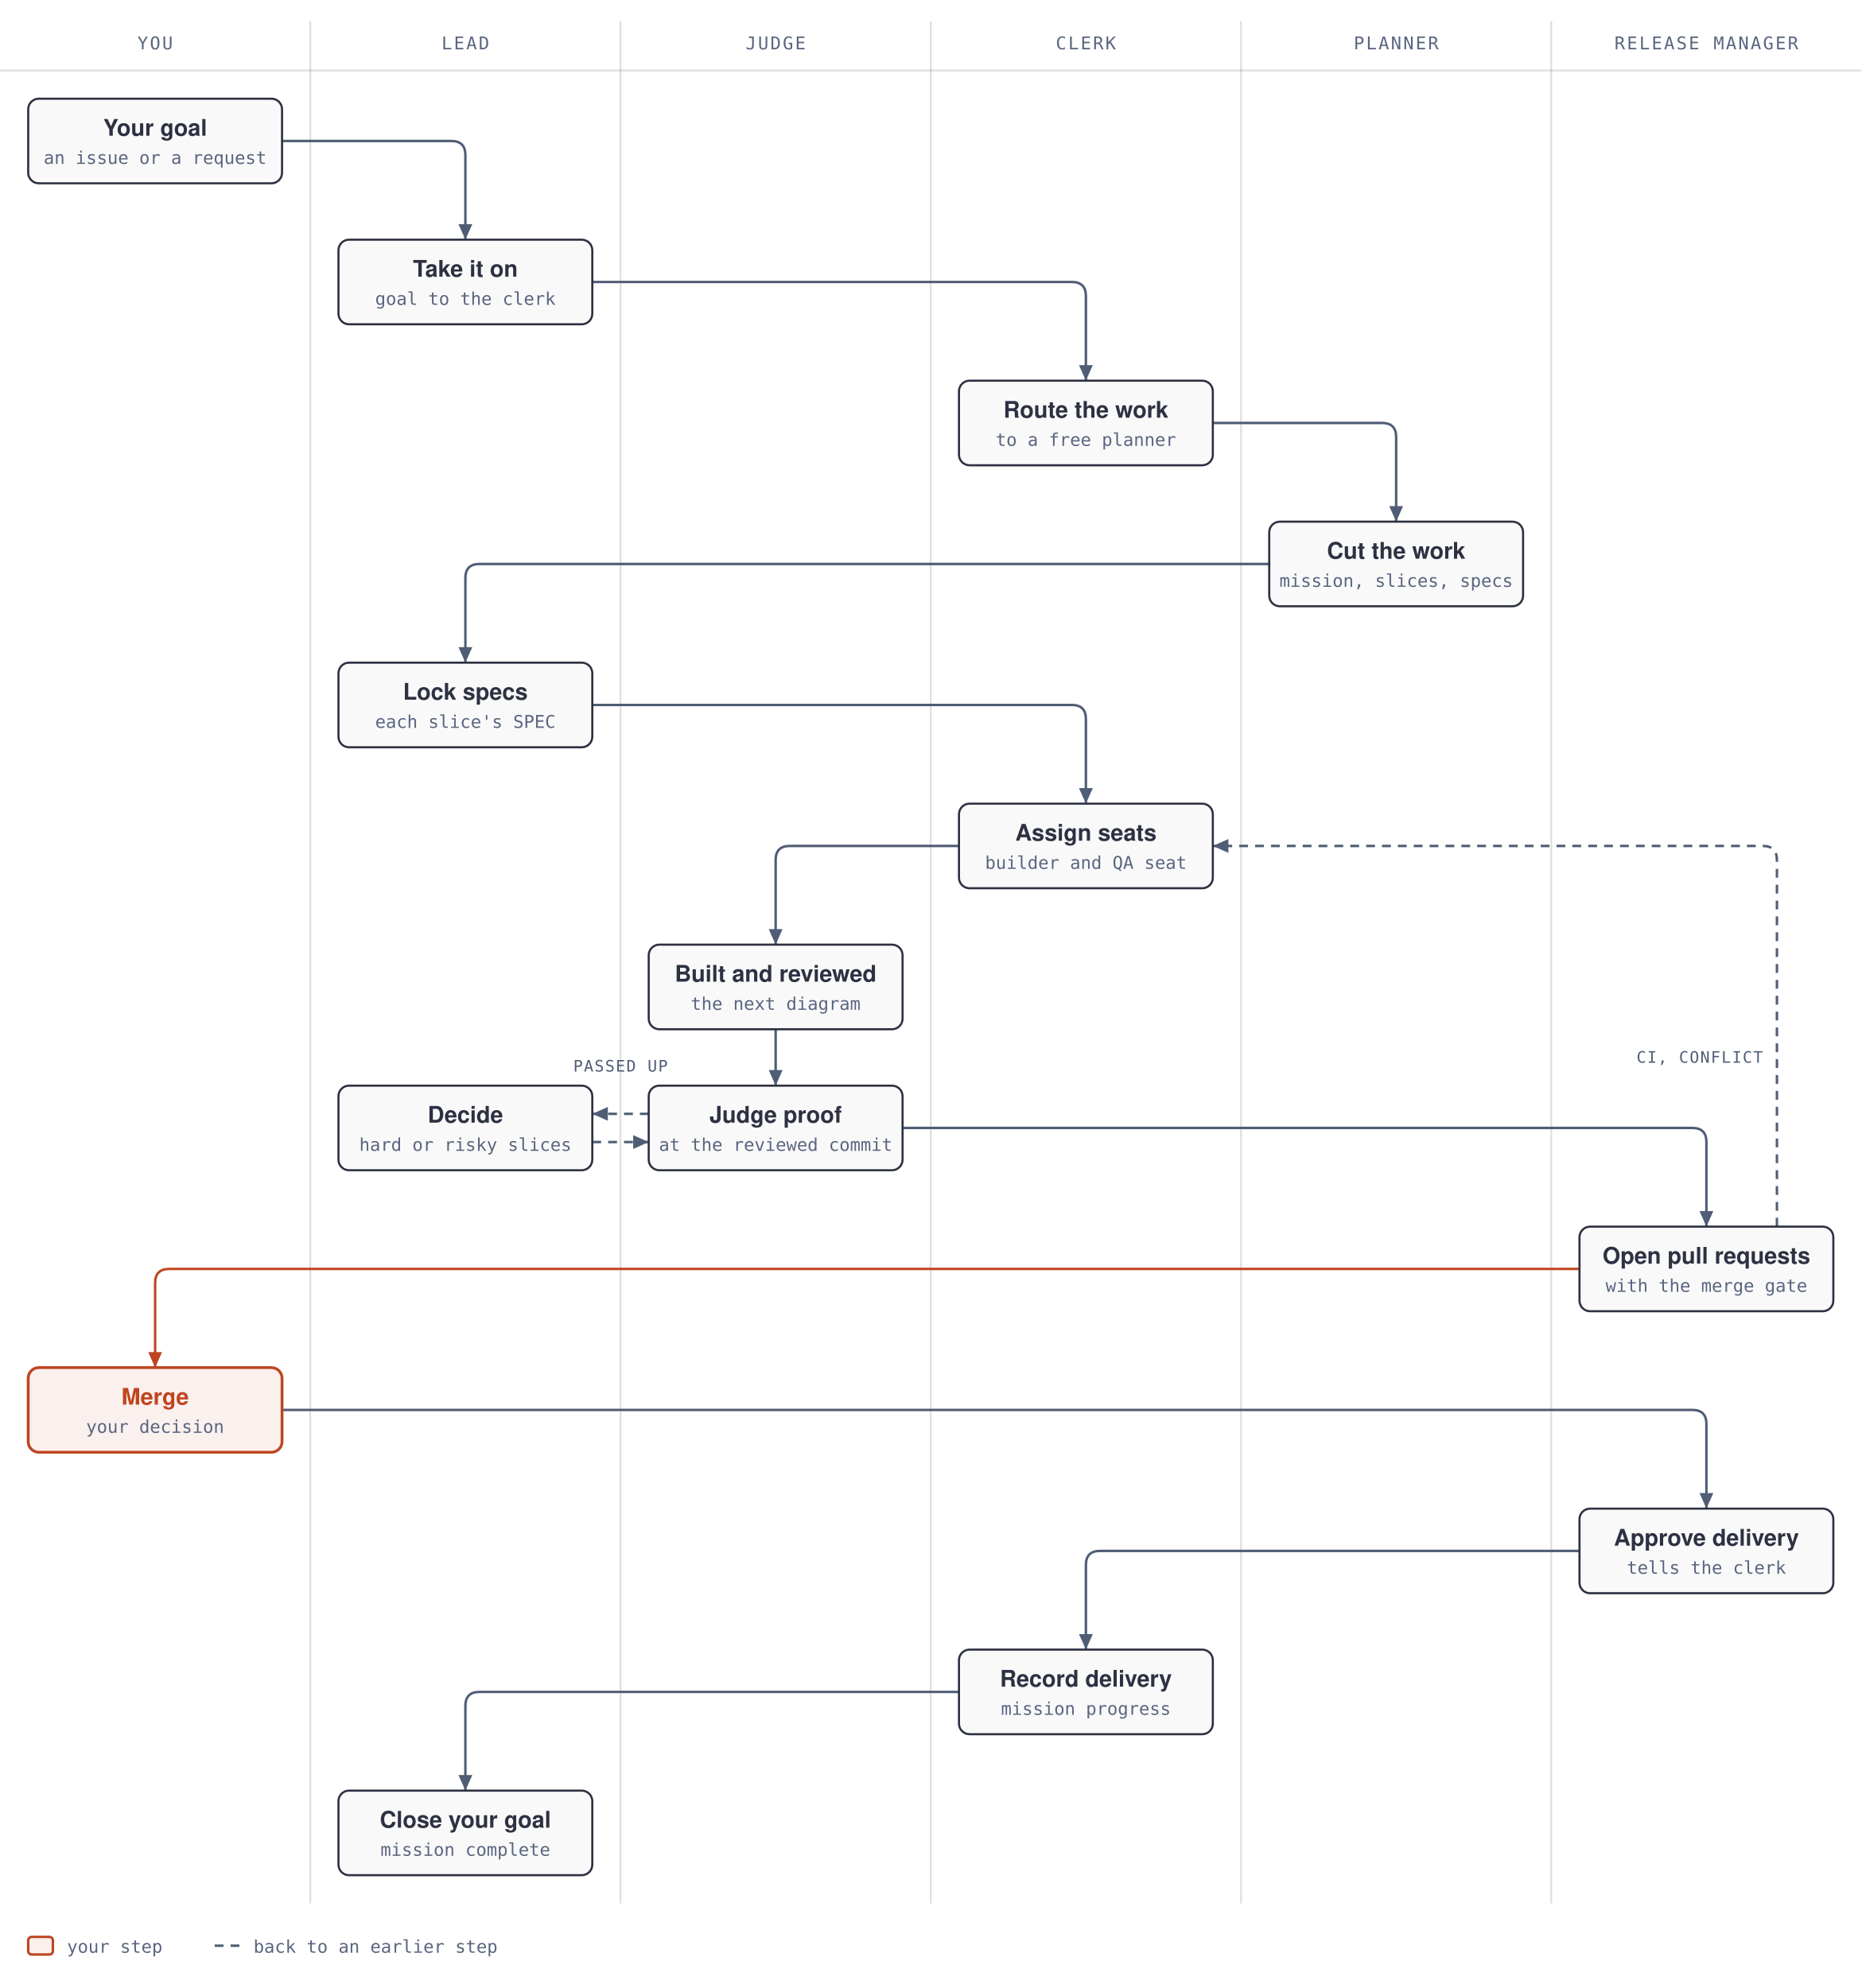
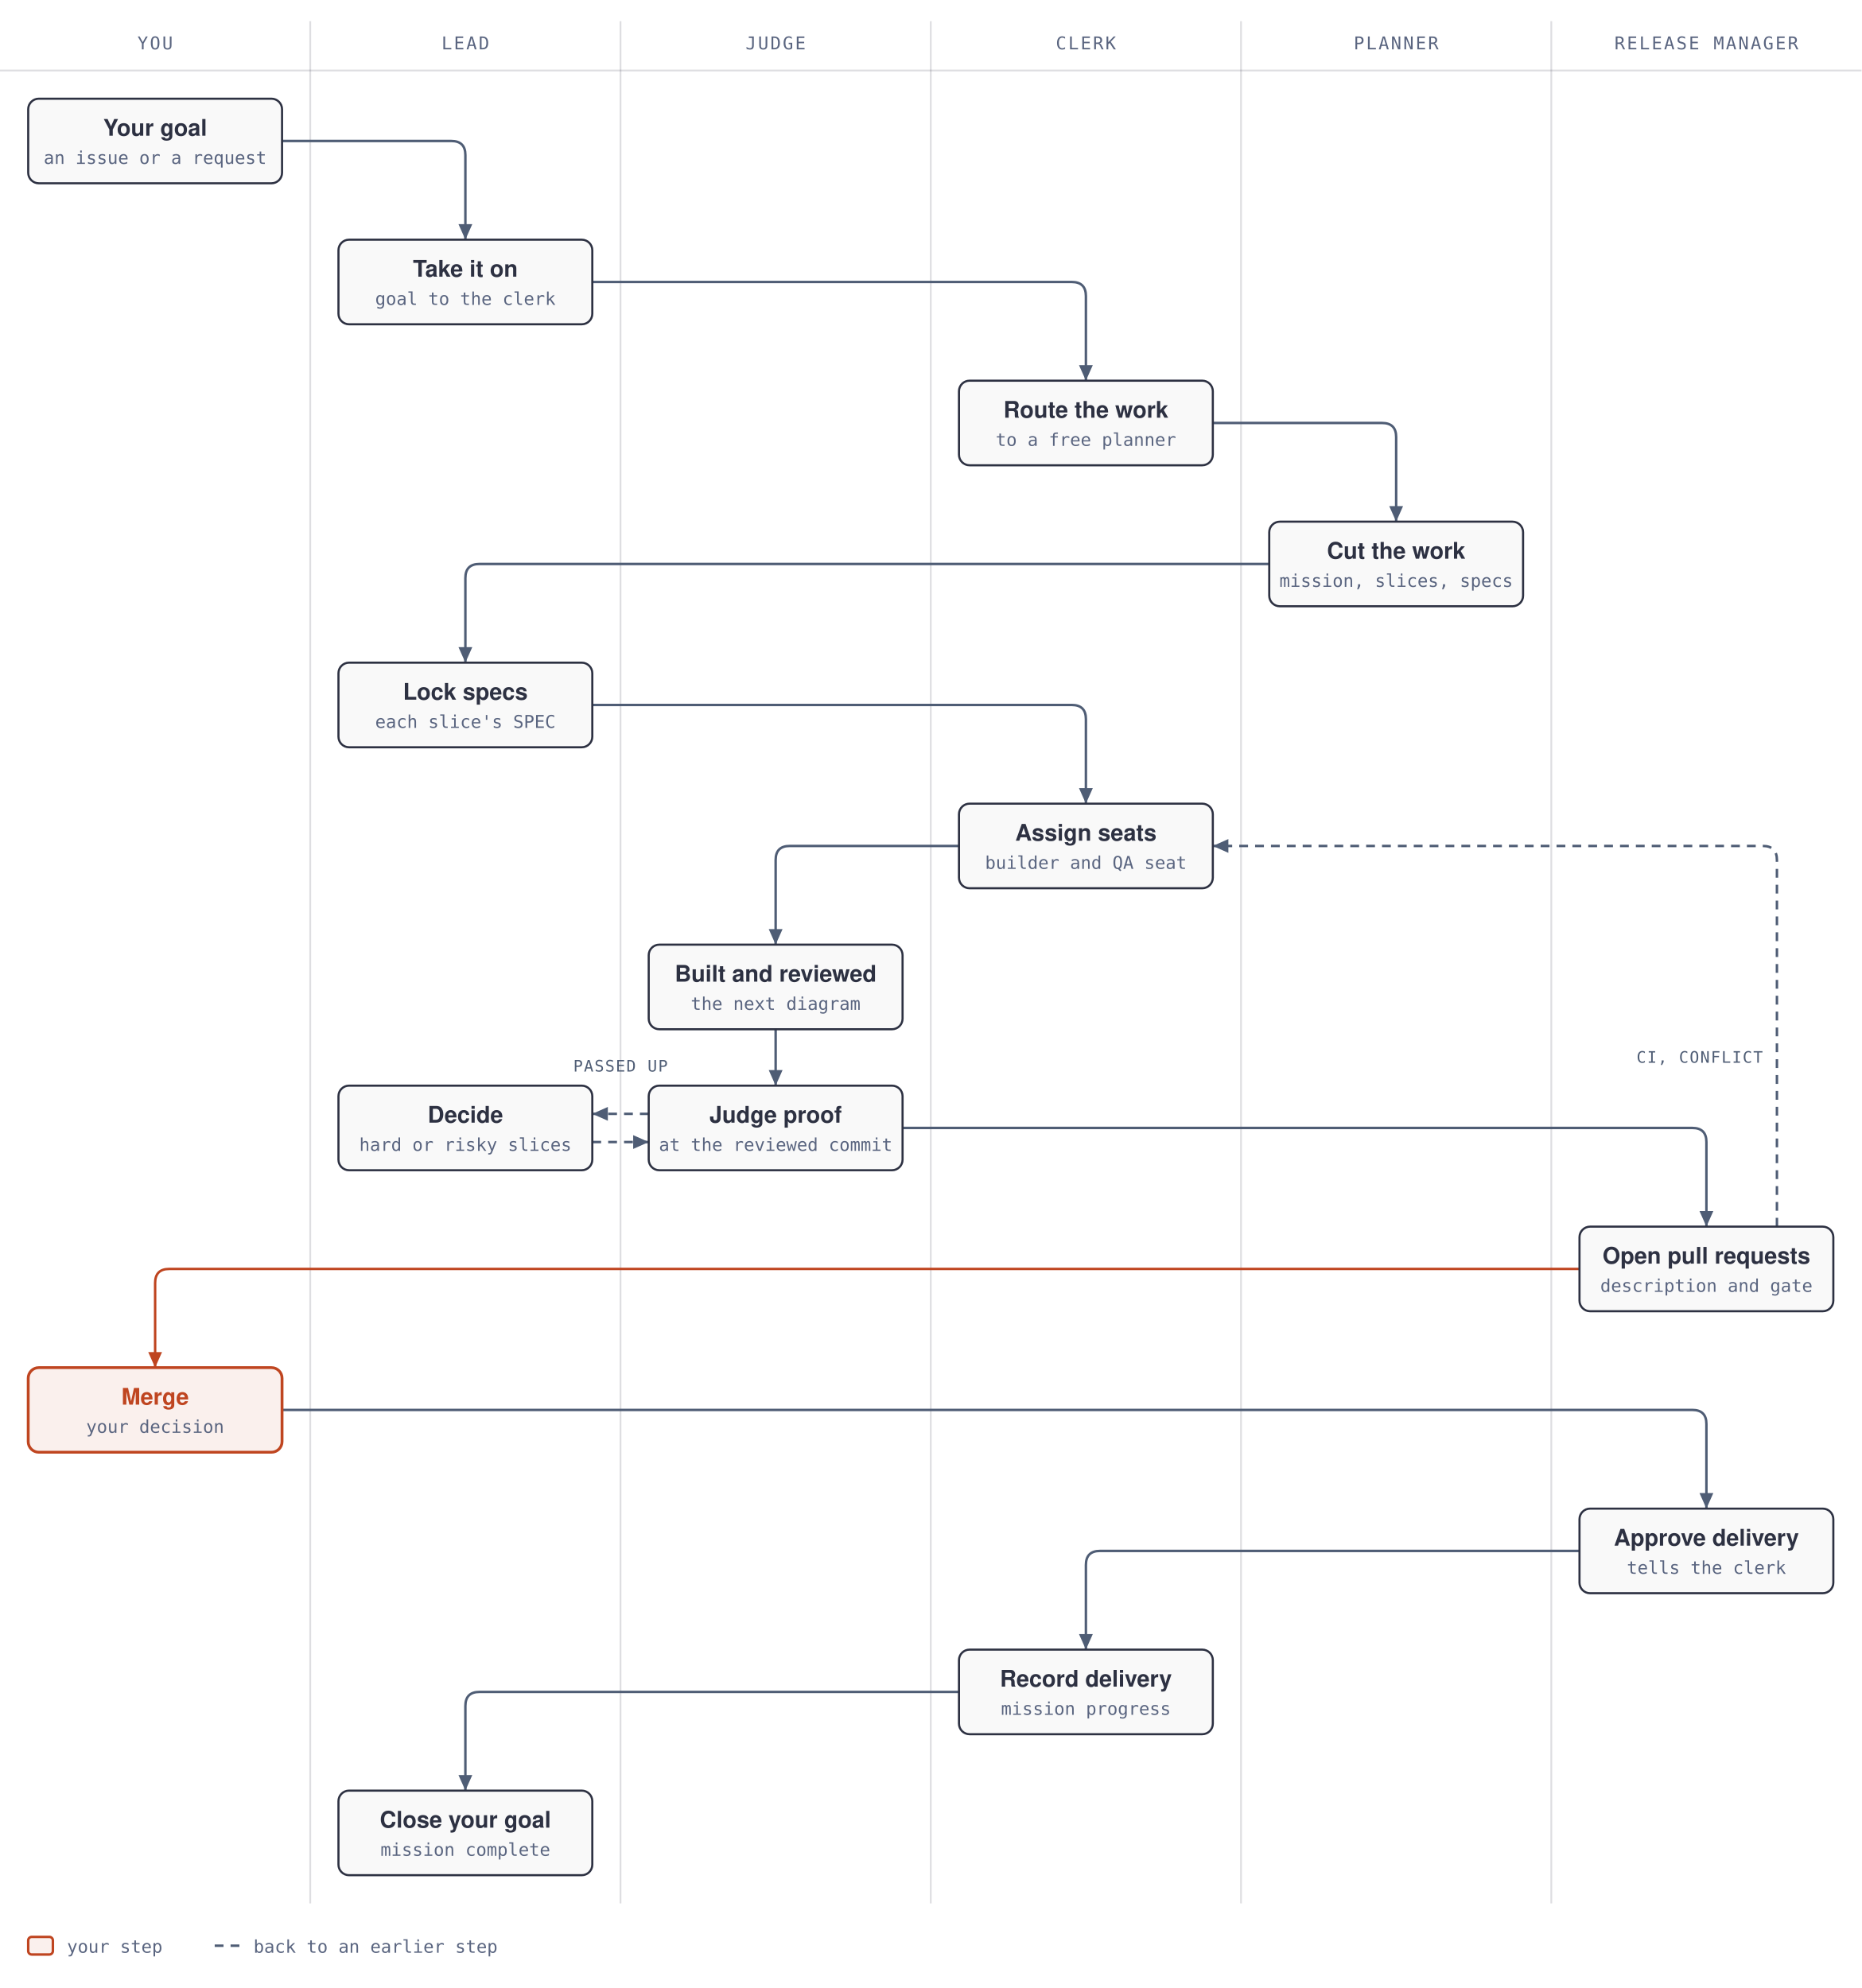
<svg xmlns="http://www.w3.org/2000/svg" viewBox="0 0 1056 1128" width="1056" height="1128" role="img" aria-labelledby="how-the-work-moves-title how-the-work-moves-desc">
  <defs>
    <marker id="how-the-work-moves-arrow-muted" viewBox="0 0 10 10" refX="9" refY="5" markerWidth="7" markerHeight="7" orient="auto-start-reverse">
      <path d="M0,1 L9,5 L0,9 z" fill="#4f5d75" />
    </marker>
    <marker id="how-the-work-moves-arrow-accent" viewBox="0 0 10 10" refX="9" refY="5" markerWidth="7" markerHeight="7" orient="auto-start-reverse">
      <path d="M0,1 L9,5 L0,9 z" fill="#bf4520" />
    </marker>
  </defs>
  <line x1="176" y1="12" x2="176" y2="1080" stroke="rgba(45,49,66,0.16)" stroke-width="1" />
  <line x1="352" y1="12" x2="352" y2="1080" stroke="rgba(45,49,66,0.16)" stroke-width="1" />
  <line x1="528" y1="12" x2="528" y2="1080" stroke="rgba(45,49,66,0.16)" stroke-width="1" />
  <line x1="704" y1="12" x2="704" y2="1080" stroke="rgba(45,49,66,0.16)" stroke-width="1" />
  <line x1="880" y1="12" x2="880" y2="1080" stroke="rgba(45,49,66,0.16)" stroke-width="1" />
  <line x1="0" y1="40" x2="1056" y2="40" stroke="rgba(45,49,66,0.16)" stroke-width="1" />
  <path d="M160,80 L256,80 Q264,80 264,88 L264,136" fill="none" stroke="#4f5d75" stroke-width="1.4" marker-end="url(#how-the-work-moves-arrow-muted)" />
  <path d="M336,160 L608,160 Q616,160 616,168 L616,216" fill="none" stroke="#4f5d75" stroke-width="1.4" marker-end="url(#how-the-work-moves-arrow-muted)" />
  <path d="M688,240 L784,240 Q792,240 792,248 L792,296" fill="none" stroke="#4f5d75" stroke-width="1.4" marker-end="url(#how-the-work-moves-arrow-muted)" />
  <path d="M720,320 L272,320 Q264,320 264,328 L264,376" fill="none" stroke="#4f5d75" stroke-width="1.4" marker-end="url(#how-the-work-moves-arrow-muted)" />
  <path d="M336,400 L608,400 Q616,400 616,408 L616,456" fill="none" stroke="#4f5d75" stroke-width="1.4" marker-end="url(#how-the-work-moves-arrow-muted)" />
  <path d="M544,480 L448,480 Q440,480 440,488 L440,536" fill="none" stroke="#4f5d75" stroke-width="1.4" marker-end="url(#how-the-work-moves-arrow-muted)" />
  <path d="M440,584 L440,616" fill="none" stroke="#4f5d75" stroke-width="1.4" marker-end="url(#how-the-work-moves-arrow-muted)" />
  <path d="M512,640 L960,640 Q968,640 968,648 L968,696" fill="none" stroke="#4f5d75" stroke-width="1.4" marker-end="url(#how-the-work-moves-arrow-muted)" />
  <path d="M896,720 L96,720 Q88,720 88,728 L88,776" fill="none" stroke="#bf4520" stroke-width="1.4" marker-end="url(#how-the-work-moves-arrow-accent)" />
  <path d="M160,800 L960,800 Q968,800 968,808 L968,856" fill="none" stroke="#4f5d75" stroke-width="1.4" marker-end="url(#how-the-work-moves-arrow-muted)" />
  <path d="M896,880 L624,880 Q616,880 616,888 L616,936" fill="none" stroke="#4f5d75" stroke-width="1.4" marker-end="url(#how-the-work-moves-arrow-muted)" />
  <path d="M544,960 L272,960 Q264,960 264,968 L264,1016" fill="none" stroke="#4f5d75" stroke-width="1.4" marker-end="url(#how-the-work-moves-arrow-muted)" />
  <path d="M1008,696 L1008,488 Q1008,480 1000,480 L688,480" fill="none" stroke="#4f5d75" stroke-width="1.4" stroke-dasharray="5,4" marker-end="url(#how-the-work-moves-arrow-muted)" />
  <path d="M368,632 L336,632" fill="none" stroke="#4f5d75" stroke-width="1.4" stroke-dasharray="5,4" marker-end="url(#how-the-work-moves-arrow-muted)" />
  <path d="M336,648 L368,648" fill="none" stroke="#4f5d75" stroke-width="1.4" stroke-dasharray="5,4" marker-end="url(#how-the-work-moves-arrow-muted)" />
  <text x="88" y="28" font-family="'Geist Mono', ui-monospace, SFMono-Regular, Menlo, Consolas, monospace" font-size="10" font-weight="400" fill="#5a6580" text-anchor="middle" letter-spacing="1">YOU</text>
  <text x="264" y="28" font-family="'Geist Mono', ui-monospace, SFMono-Regular, Menlo, Consolas, monospace" font-size="10" font-weight="400" fill="#5a6580" text-anchor="middle" letter-spacing="1">LEAD</text>
  <text x="440" y="28" font-family="'Geist Mono', ui-monospace, SFMono-Regular, Menlo, Consolas, monospace" font-size="10" font-weight="400" fill="#5a6580" text-anchor="middle" letter-spacing="1">JUDGE</text>
  <text x="616" y="28" font-family="'Geist Mono', ui-monospace, SFMono-Regular, Menlo, Consolas, monospace" font-size="10" font-weight="400" fill="#5a6580" text-anchor="middle" letter-spacing="1">CLERK</text>
  <text x="792" y="28" font-family="'Geist Mono', ui-monospace, SFMono-Regular, Menlo, Consolas, monospace" font-size="10" font-weight="400" fill="#5a6580" text-anchor="middle" letter-spacing="1">PLANNER</text>
  <text x="968" y="28" font-family="'Geist Mono', ui-monospace, SFMono-Regular, Menlo, Consolas, monospace" font-size="10" font-weight="400" fill="#5a6580" text-anchor="middle" letter-spacing="1">RELEASE MANAGER</text>
  <rect x="16" y="56" width="144" height="48" rx="6" fill="rgba(45,49,66,0.03)" stroke="#2d3142" stroke-width="1.2" />
  <text x="88" y="77" font-family="Geist, system-ui, -apple-system, 'Segoe UI', Helvetica, Arial, sans-serif" font-size="13" font-weight="600" fill="#2d3142" text-anchor="middle">Your goal</text>
  <text x="88" y="93" font-family="'Geist Mono', ui-monospace, SFMono-Regular, Menlo, Consolas, monospace" font-size="10" font-weight="400" fill="#5a6580" text-anchor="middle">an issue or a request</text>
  <rect x="192" y="136" width="144" height="48" rx="6" fill="rgba(45,49,66,0.03)" stroke="#2d3142" stroke-width="1.2" />
  <text x="264" y="157" font-family="Geist, system-ui, -apple-system, 'Segoe UI', Helvetica, Arial, sans-serif" font-size="13" font-weight="600" fill="#2d3142" text-anchor="middle">Take it on</text>
  <text x="264" y="173" font-family="'Geist Mono', ui-monospace, SFMono-Regular, Menlo, Consolas, monospace" font-size="10" font-weight="400" fill="#5a6580" text-anchor="middle">goal to the clerk</text>
  <rect x="544" y="216" width="144" height="48" rx="6" fill="rgba(45,49,66,0.03)" stroke="#2d3142" stroke-width="1.2" />
  <text x="616" y="237" font-family="Geist, system-ui, -apple-system, 'Segoe UI', Helvetica, Arial, sans-serif" font-size="13" font-weight="600" fill="#2d3142" text-anchor="middle">Route the work</text>
  <text x="616" y="253" font-family="'Geist Mono', ui-monospace, SFMono-Regular, Menlo, Consolas, monospace" font-size="10" font-weight="400" fill="#5a6580" text-anchor="middle">to a free planner</text>
  <rect x="720" y="296" width="144" height="48" rx="6" fill="rgba(45,49,66,0.03)" stroke="#2d3142" stroke-width="1.2" />
  <text x="792" y="317" font-family="Geist, system-ui, -apple-system, 'Segoe UI', Helvetica, Arial, sans-serif" font-size="13" font-weight="600" fill="#2d3142" text-anchor="middle">Cut the work</text>
  <text x="792" y="333" font-family="'Geist Mono', ui-monospace, SFMono-Regular, Menlo, Consolas, monospace" font-size="10" font-weight="400" fill="#5a6580" text-anchor="middle">mission, slices, specs</text>
  <rect x="192" y="376" width="144" height="48" rx="6" fill="rgba(45,49,66,0.03)" stroke="#2d3142" stroke-width="1.2" />
  <text x="264" y="397" font-family="Geist, system-ui, -apple-system, 'Segoe UI', Helvetica, Arial, sans-serif" font-size="13" font-weight="600" fill="#2d3142" text-anchor="middle">Lock specs</text>
  <text x="264" y="413" font-family="'Geist Mono', ui-monospace, SFMono-Regular, Menlo, Consolas, monospace" font-size="10" font-weight="400" fill="#5a6580" text-anchor="middle">each slice's SPEC</text>
  <rect x="544" y="456" width="144" height="48" rx="6" fill="rgba(45,49,66,0.03)" stroke="#2d3142" stroke-width="1.2" />
  <text x="616" y="477" font-family="Geist, system-ui, -apple-system, 'Segoe UI', Helvetica, Arial, sans-serif" font-size="13" font-weight="600" fill="#2d3142" text-anchor="middle">Assign seats</text>
  <text x="616" y="493" font-family="'Geist Mono', ui-monospace, SFMono-Regular, Menlo, Consolas, monospace" font-size="10" font-weight="400" fill="#5a6580" text-anchor="middle">builder and QA seat</text>
  <rect x="368" y="536" width="144" height="48" rx="6" fill="rgba(45,49,66,0.03)" stroke="#2d3142" stroke-width="1.2" />
  <text x="440" y="557" font-family="Geist, system-ui, -apple-system, 'Segoe UI', Helvetica, Arial, sans-serif" font-size="13" font-weight="600" fill="#2d3142" text-anchor="middle">Built and reviewed</text>
  <text x="440" y="573" font-family="'Geist Mono', ui-monospace, SFMono-Regular, Menlo, Consolas, monospace" font-size="10" font-weight="400" fill="#5a6580" text-anchor="middle">the next diagram</text>
  <rect x="368" y="616" width="144" height="48" rx="6" fill="rgba(45,49,66,0.03)" stroke="#2d3142" stroke-width="1.2" />
  <text x="440" y="637" font-family="Geist, system-ui, -apple-system, 'Segoe UI', Helvetica, Arial, sans-serif" font-size="13" font-weight="600" fill="#2d3142" text-anchor="middle">Judge proof</text>
  <text x="440" y="653" font-family="'Geist Mono', ui-monospace, SFMono-Regular, Menlo, Consolas, monospace" font-size="10" font-weight="400" fill="#5a6580" text-anchor="middle">at the reviewed commit</text>
  <rect x="896" y="696" width="144" height="48" rx="6" fill="rgba(45,49,66,0.03)" stroke="#2d3142" stroke-width="1.2" />
  <text x="968" y="717" font-family="Geist, system-ui, -apple-system, 'Segoe UI', Helvetica, Arial, sans-serif" font-size="13" font-weight="600" fill="#2d3142" text-anchor="middle">Open pull requests</text>
-   <text x="968" y="733" font-family="'Geist Mono', ui-monospace, SFMono-Regular, Menlo, Consolas, monospace" font-size="10" font-weight="400" fill="#5a6580" text-anchor="middle">with the merge gate</text>
+   <text x="968" y="733" font-family="'Geist Mono', ui-monospace, SFMono-Regular, Menlo, Consolas, monospace" font-size="10" font-weight="400" fill="#5a6580" text-anchor="middle">description and gate</text>
  <rect x="16" y="776" width="144" height="48" rx="6" fill="rgba(191,69,32,0.08)" stroke="#bf4520" stroke-width="1.6" />
  <text x="88" y="797" font-family="Geist, system-ui, -apple-system, 'Segoe UI', Helvetica, Arial, sans-serif" font-size="13" font-weight="600" fill="#bf4520" text-anchor="middle">Merge</text>
  <text x="88" y="813" font-family="'Geist Mono', ui-monospace, SFMono-Regular, Menlo, Consolas, monospace" font-size="10" font-weight="400" fill="#5a6580" text-anchor="middle">your decision</text>
  <rect x="896" y="856" width="144" height="48" rx="6" fill="rgba(45,49,66,0.03)" stroke="#2d3142" stroke-width="1.2" />
  <text x="968" y="877" font-family="Geist, system-ui, -apple-system, 'Segoe UI', Helvetica, Arial, sans-serif" font-size="13" font-weight="600" fill="#2d3142" text-anchor="middle">Approve delivery</text>
  <text x="968" y="893" font-family="'Geist Mono', ui-monospace, SFMono-Regular, Menlo, Consolas, monospace" font-size="10" font-weight="400" fill="#5a6580" text-anchor="middle">tells the clerk</text>
  <rect x="544" y="936" width="144" height="48" rx="6" fill="rgba(45,49,66,0.03)" stroke="#2d3142" stroke-width="1.2" />
  <text x="616" y="957" font-family="Geist, system-ui, -apple-system, 'Segoe UI', Helvetica, Arial, sans-serif" font-size="13" font-weight="600" fill="#2d3142" text-anchor="middle">Record delivery</text>
  <text x="616" y="973" font-family="'Geist Mono', ui-monospace, SFMono-Regular, Menlo, Consolas, monospace" font-size="10" font-weight="400" fill="#5a6580" text-anchor="middle">mission progress</text>
  <rect x="192" y="1016" width="144" height="48" rx="6" fill="rgba(45,49,66,0.03)" stroke="#2d3142" stroke-width="1.2" />
  <text x="264" y="1037" font-family="Geist, system-ui, -apple-system, 'Segoe UI', Helvetica, Arial, sans-serif" font-size="13" font-weight="600" fill="#2d3142" text-anchor="middle">Close your goal</text>
  <text x="264" y="1053" font-family="'Geist Mono', ui-monospace, SFMono-Regular, Menlo, Consolas, monospace" font-size="10" font-weight="400" fill="#5a6580" text-anchor="middle">mission complete</text>
  <text x="1000" y="603" font-family="'Geist Mono', ui-monospace, SFMono-Regular, Menlo, Consolas, monospace" font-size="9" font-weight="400" fill="#4f5d75" text-anchor="end" letter-spacing="0.6">CI, CONFLICT</text>
  <rect x="192" y="616" width="144" height="48" rx="6" fill="rgba(45,49,66,0.03)" stroke="#2d3142" stroke-width="1.2" />
  <text x="264" y="637" font-family="Geist, system-ui, -apple-system, 'Segoe UI', Helvetica, Arial, sans-serif" font-size="13" font-weight="600" fill="#2d3142" text-anchor="middle">Decide</text>
  <text x="264" y="653" font-family="'Geist Mono', ui-monospace, SFMono-Regular, Menlo, Consolas, monospace" font-size="10" font-weight="400" fill="#5a6580" text-anchor="middle">hard or risky slices</text>
  <text x="352" y="608" font-family="'Geist Mono', ui-monospace, SFMono-Regular, Menlo, Consolas, monospace" font-size="9" font-weight="400" fill="#4f5d75" text-anchor="middle" letter-spacing="0.6">PASSED UP</text>
  <rect x="16" y="1099" width="14" height="10" rx="2" fill="rgba(191,69,32,0.08)" stroke="#bf4520" stroke-width="1.4" />
  <text x="38" y="1108" font-family="'Geist Mono', ui-monospace, SFMono-Regular, Menlo, Consolas, monospace" font-size="10" fill="#5a6580">your step</text>
  <line x1="121.8" y1="1104" x2="137.8" y2="1104" stroke="#4f5d75" stroke-width="1.4" stroke-dasharray="5,4" />
  <text x="143.8" y="1108" font-family="'Geist Mono', ui-monospace, SFMono-Regular, Menlo, Consolas, monospace" font-size="10" fill="#5a6580">back to an earlier step</text>
</svg>
